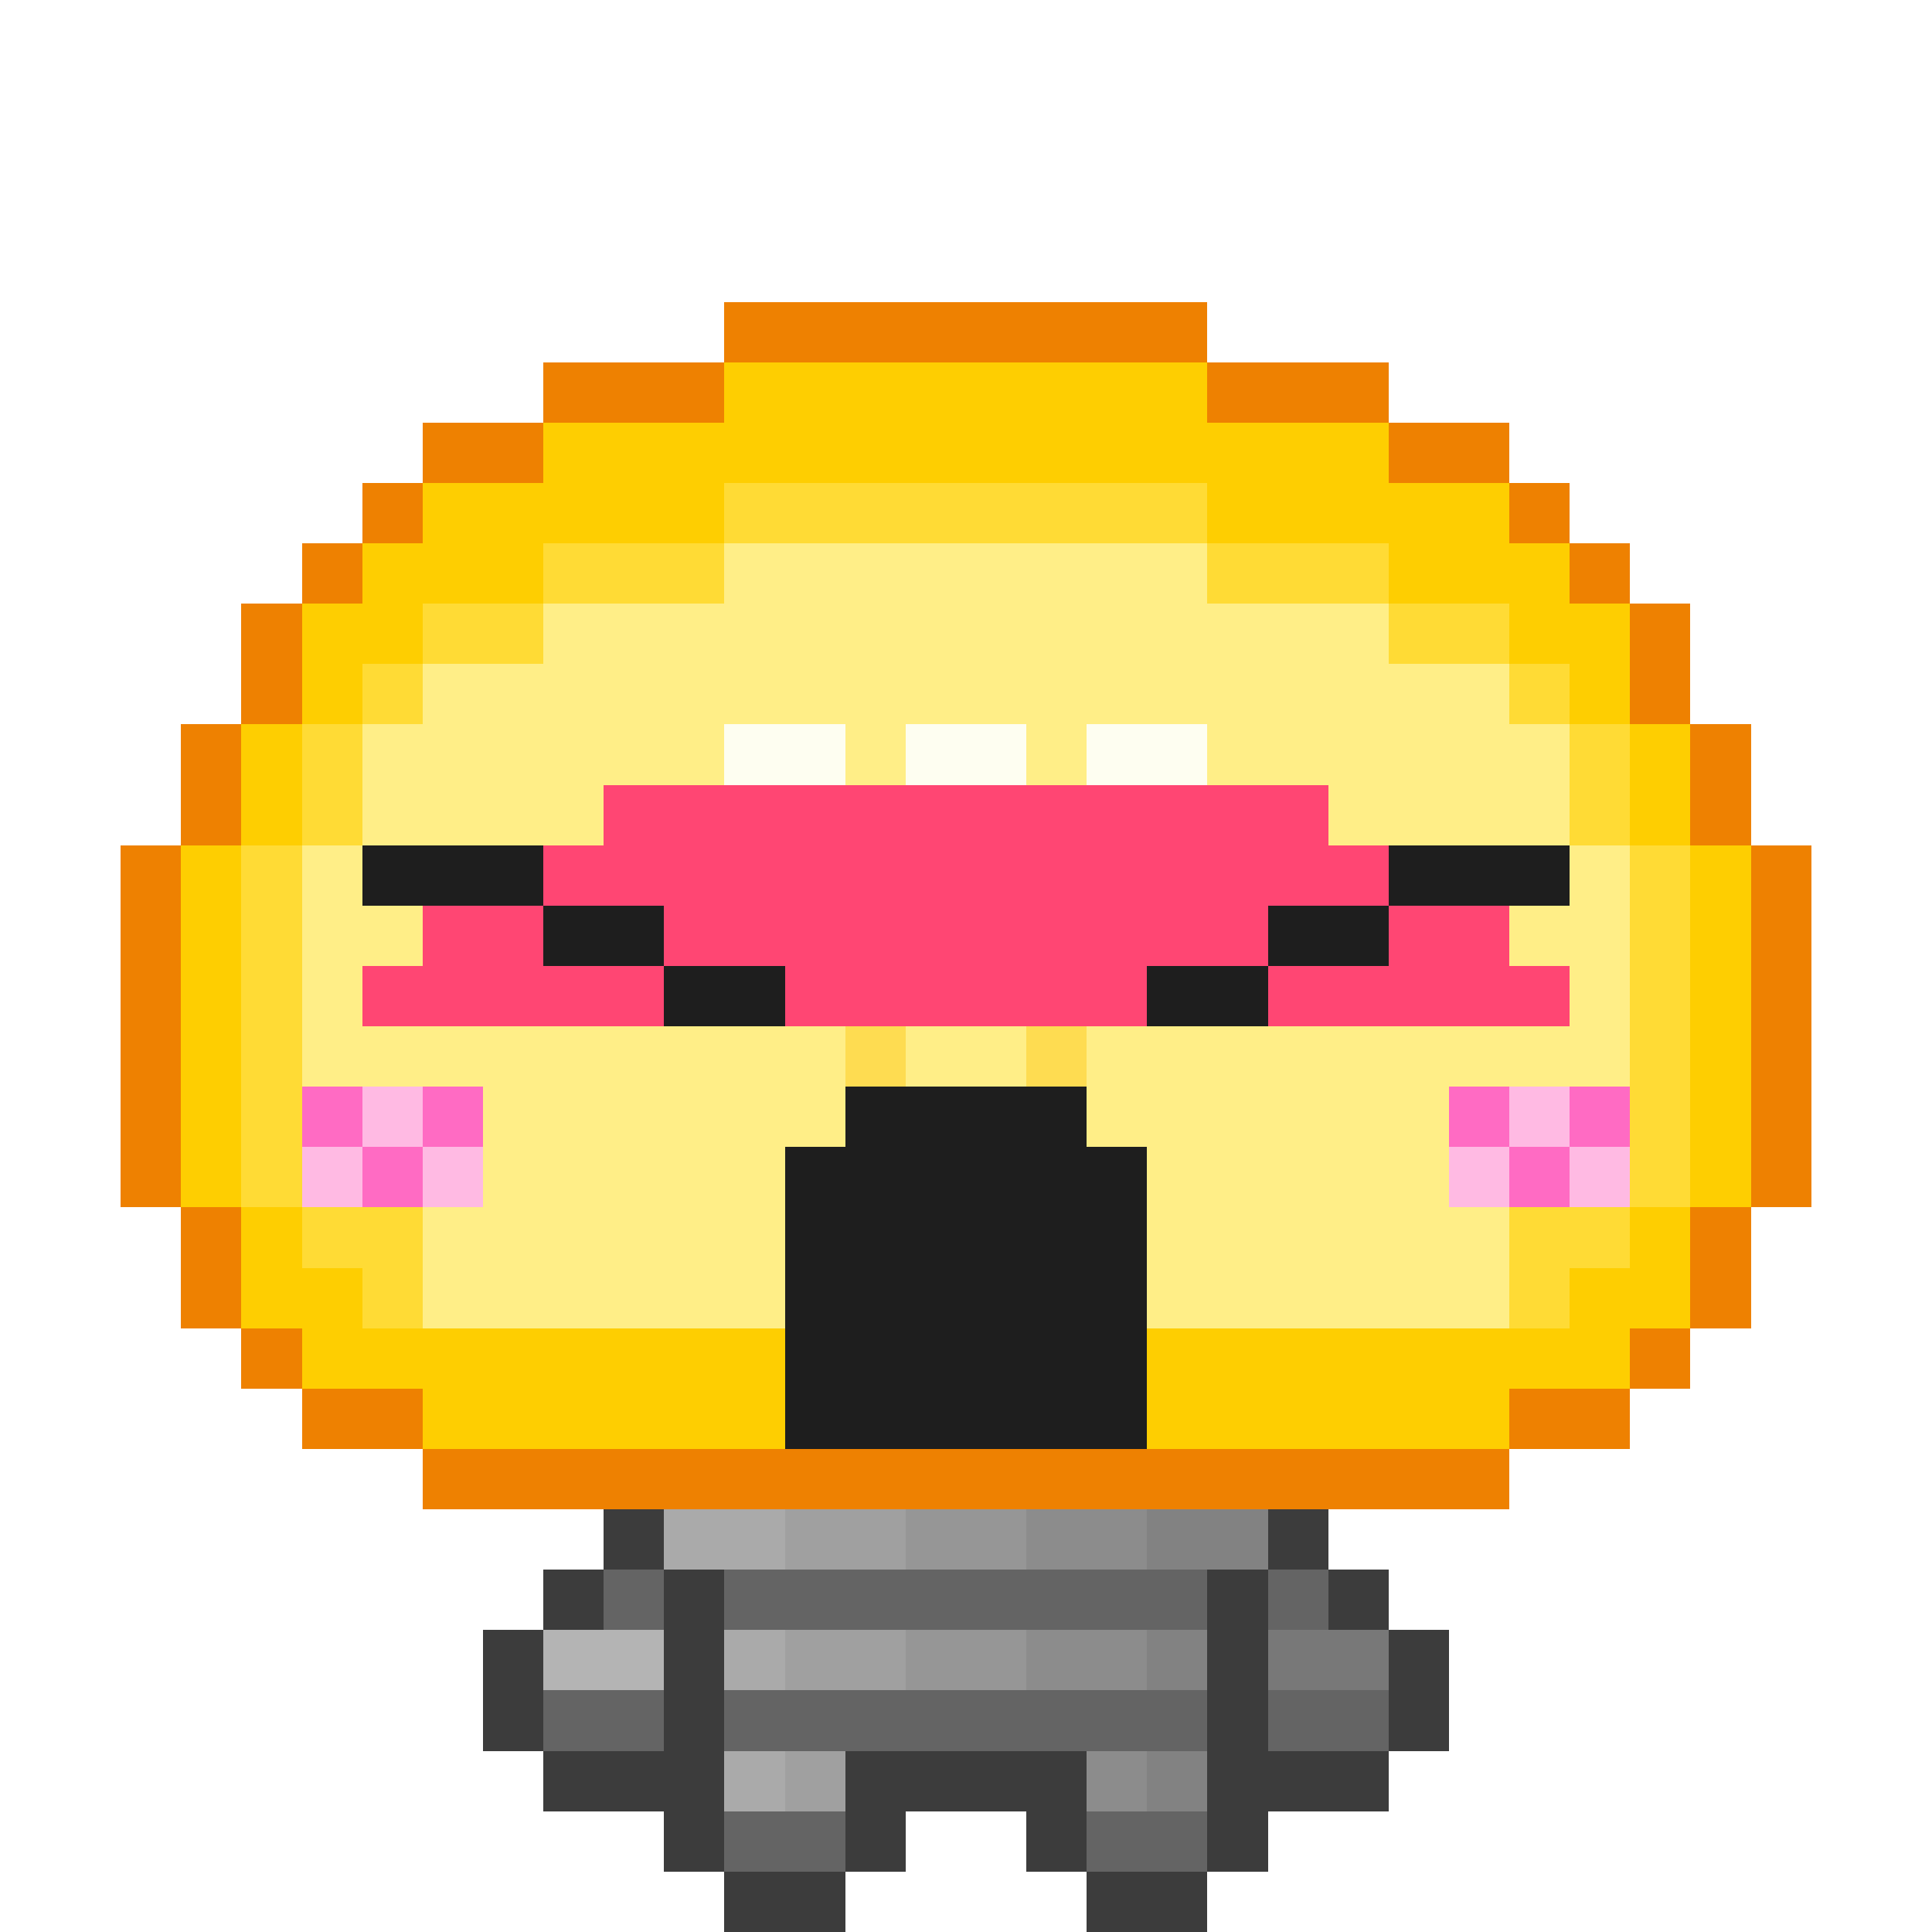
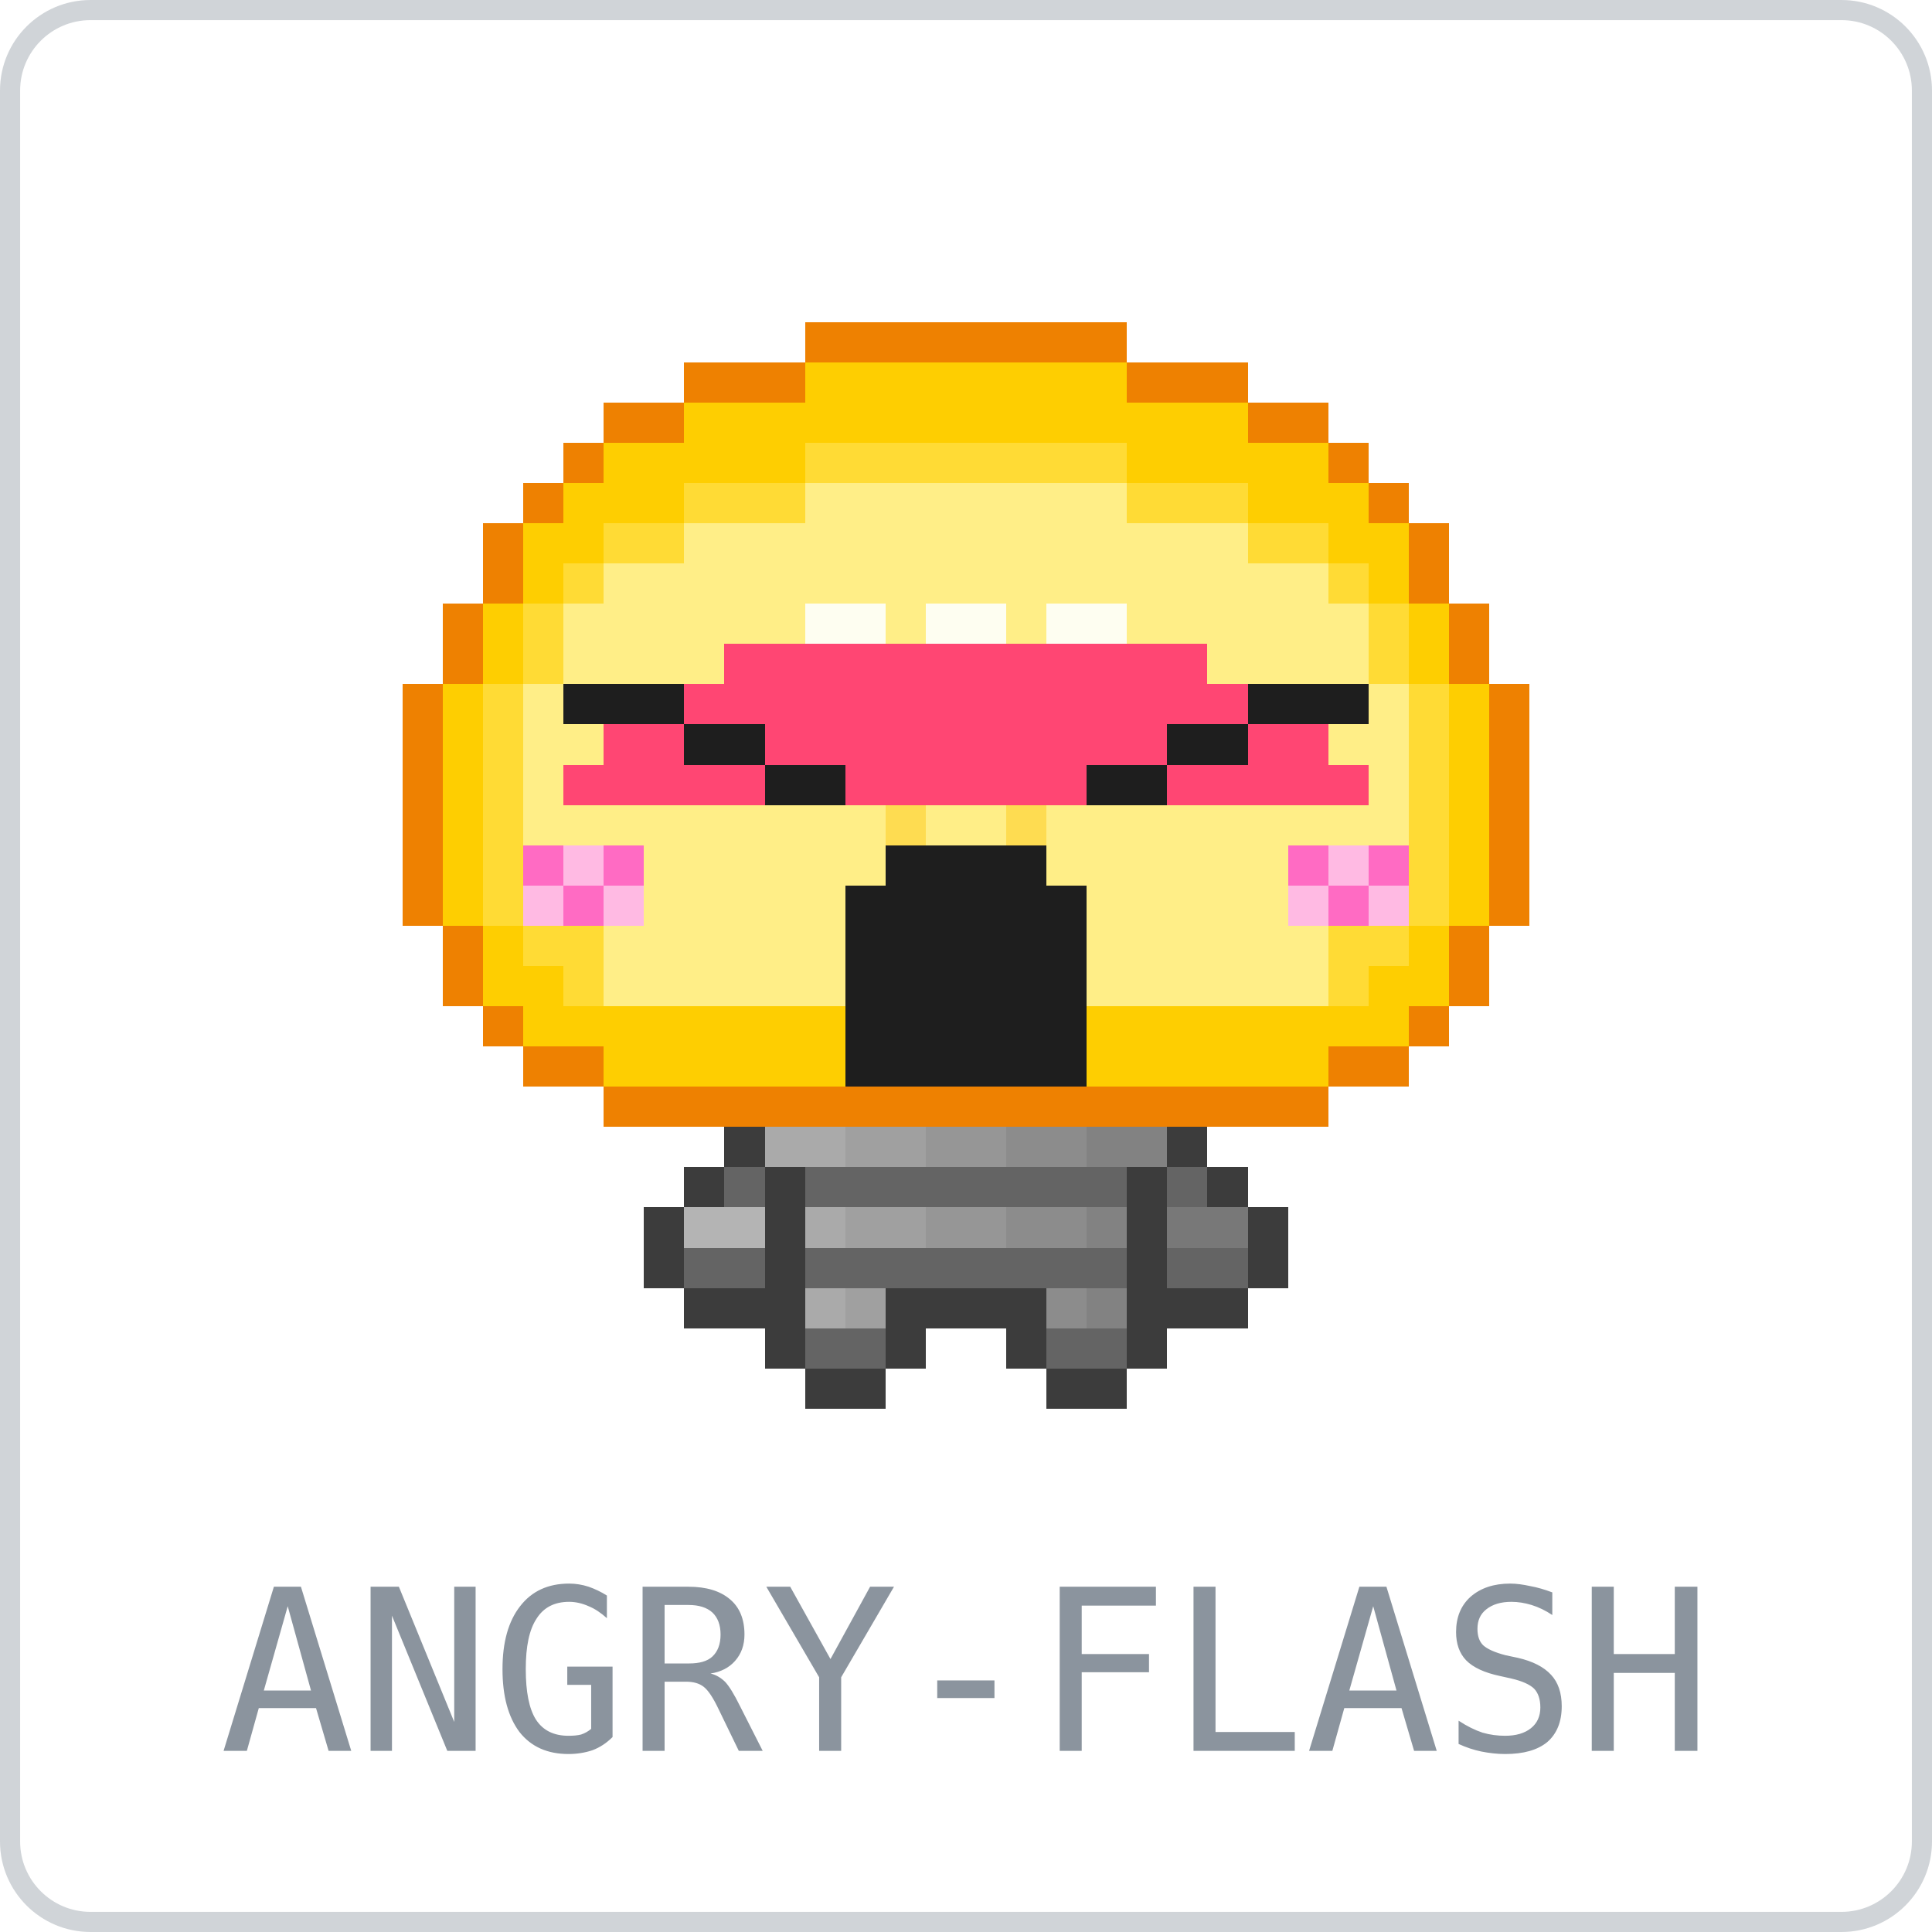
- <svg xmlns="http://www.w3.org/2000/svg" width="32" height="32" viewBox="0 0 32 32" shape-rendering="crispEdges">
-   <g>
-     <animateTransform attributeName="transform" type="translate" calcMode="discrete" repeatCount="indefinite" dur="480ms" values="0 0;-32 0;-64 0;-96 0" keyTimes="0;0.25;0.5;0.75" />
-     <path fill="#3C3C3C" d="M10 25h1v1h-1zM21 25h1v1h-1zM41 25h1v1h-1zM54 25h1v1h-1zM73 25h1v1h-1zM86 25h1v1h-1zM106 25h1v1h-1zM117 25h1v1h-1zM9 26h1v1h-1zM11 26h1v1h-1zM20 26h1v1h-1zM22 26h1v1h-1zM40 26h1v1h-1zM43 26h1v1h-1zM52 26h1v1h-1zM55 26h1v1h-1zM72 26h1v1h-1zM75 26h1v1h-1zM84 26h1v1h-1zM87 26h1v1h-1zM105 26h1v1h-1zM107 26h1v1h-1zM116 26h1v1h-1zM118 26h1v1h-1zM8 27h1v1h-1zM11 27h1v1h-1zM20 27h1v1h-1zM23 27h1v1h-1zM40 27h1v1h-1zM43 27h1v1h-1zM52 27h1v1h-1zM55 27h1v1h-1zM72 27h1v1h-1zM75 27h1v1h-1zM84 27h1v1h-1zM87 27h1v1h-1zM104 27h1v1h-1zM107 27h1v1h-1zM116 27h1v1h-1zM119 27h1v1h-1zM8 28h1v1h-1zM11 28h1v1h-1zM20 28h1v1h-1zM23 28h1v1h-1zM41 28h3v1h-3zM52 28h3v1h-3zM73 28h3v1h-3zM84 28h3v1h-3zM104 28h1v1h-1zM107 28h1v1h-1zM116 28h1v1h-1zM119 28h1v1h-1zM9 29h3v1h-3zM14 29h4v1h-4zM20 29h3v1h-3zM43 29h1v1h-1zM46 29h4v1h-4zM52 29h1v1h-1zM75 29h1v1h-1zM78 29h4v1h-4zM84 29h1v1h-1zM105 29h3v1h-3zM110 29h4v1h-4zM116 29h3v1h-3zM11 30h1v1h-1zM14 30h1v1h-1zM17 30h1v1h-1zM20 30h1v1h-1zM44 30h2v1h-2zM49 30h1v1h-1zM52 30h1v1h-1zM75 30h1v1h-1zM78 30h1v1h-1zM81 30h1v1h-1zM84 30h1v1h-1zM108 30h2v1h-2zM113 30h1v1h-1zM116 30h1v1h-1zM12 31h2v1h-2zM18 31h2v1h-2zM50 31h2v1h-2zM76 31h2v1h-2zM82 31h2v1h-2zM114 31h2v1h-2z" />
-     <path fill="#5A9D9D" d="M44 5h8v1h-8zM76 5h8v1h-8zM41 6h3v1h-3zM52 6h3v1h-3zM73 6h3v1h-3zM84 6h3v1h-3zM39 7h2v1h-2zM55 7h2v1h-2zM71 7h2v1h-2zM87 7h2v1h-2zM38 8h1v1h-1zM57 8h1v1h-1zM70 8h1v1h-1zM89 8h1v1h-1zM37 9h1v1h-1zM58 9h1v1h-1zM69 9h1v1h-1zM90 9h1v1h-1zM36 10h1v1h-1zM59 10h1v1h-1zM68 10h1v1h-1zM91 10h1v1h-1zM36 11h1v1h-1zM59 11h1v1h-1zM68 11h1v1h-1zM91 11h1v1h-1zM35 12h1v1h-1zM44 12h2v1h-2zM47 12h2v1h-2zM50 12h2v1h-2zM60 12h1v1h-1zM67 12h1v1h-1zM76 12h2v1h-2zM79 12h2v1h-2zM82 12h2v1h-2zM92 12h1v1h-1zM35 13h1v1h-1zM60 13h1v1h-1zM67 13h1v1h-1zM92 13h1v1h-1zM34 14h1v1h-1zM61 14h1v1h-1zM66 14h1v1h-1zM93 14h1v1h-1zM34 15h1v1h-1zM61 15h1v1h-1zM66 15h1v1h-1zM93 15h1v1h-1zM34 16h1v1h-1zM61 16h1v1h-1zM66 16h1v1h-1zM93 16h1v1h-1zM34 17h1v1h-1zM61 17h1v1h-1zM66 17h1v1h-1zM93 17h1v1h-1zM34 18h1v1h-1zM61 18h1v1h-1zM66 18h1v1h-1zM93 18h1v1h-1zM34 19h1v1h-1zM61 19h1v1h-1zM66 19h1v1h-1zM93 19h1v1h-1zM35 20h1v1h-1zM60 20h1v1h-1zM67 20h1v1h-1zM92 20h1v1h-1zM35 21h1v1h-1zM60 21h1v1h-1zM67 21h1v1h-1zM92 21h1v1h-1zM36 22h1v1h-1zM59 22h1v1h-1zM68 22h1v1h-1zM91 22h1v1h-1zM37 23h2v1h-2zM57 23h2v1h-2zM69 23h2v1h-2zM89 23h2v1h-2zM39 24h18v1h-18zM71 24h18v1h-18z" />
-     <path fill="#EE8101" d="M12 5h8v1h-8zM108 5h8v1h-8zM9 6h3v1h-3zM20 6h3v1h-3zM105 6h3v1h-3zM116 6h3v1h-3zM7 7h2v1h-2zM23 7h2v1h-2zM103 7h2v1h-2zM119 7h2v1h-2zM6 8h1v1h-1zM25 8h1v1h-1zM102 8h1v1h-1zM121 8h1v1h-1zM5 9h1v1h-1zM26 9h1v1h-1zM101 9h1v1h-1zM122 9h1v1h-1zM4 10h1v1h-1zM27 10h1v1h-1zM100 10h1v1h-1zM123 10h1v1h-1zM4 11h1v1h-1zM27 11h1v1h-1zM100 11h1v1h-1zM123 11h1v1h-1zM3 12h1v1h-1zM28 12h1v1h-1zM99 12h1v1h-1zM124 12h1v1h-1zM3 13h1v1h-1zM28 13h1v1h-1zM99 13h1v1h-1zM124 13h1v1h-1zM2 14h1v1h-1zM29 14h1v1h-1zM98 14h1v1h-1zM125 14h1v1h-1zM2 15h1v1h-1zM29 15h1v1h-1zM98 15h1v1h-1zM125 15h1v1h-1zM2 16h1v1h-1zM29 16h1v1h-1zM98 16h1v1h-1zM125 16h1v1h-1zM2 17h1v1h-1zM29 17h1v1h-1zM98 17h1v1h-1zM125 17h1v1h-1zM2 18h1v1h-1zM29 18h1v1h-1zM98 18h1v1h-1zM125 18h1v1h-1zM2 19h1v1h-1zM29 19h1v1h-1zM98 19h1v1h-1zM125 19h1v1h-1zM3 20h1v1h-1zM28 20h1v1h-1zM99 20h1v1h-1zM124 20h1v1h-1zM3 21h1v1h-1zM28 21h1v1h-1zM99 21h1v1h-1zM124 21h1v1h-1zM4 22h1v1h-1zM27 22h1v1h-1zM100 22h1v1h-1zM123 22h1v1h-1zM5 23h2v1h-2zM25 23h2v1h-2zM101 23h2v1h-2zM121 23h2v1h-2zM7 24h18v1h-18zM103 24h18v1h-18z" />
-     <path fill="#99D0DE" d="M44 6h8v1h-8zM76 6h8v1h-8zM41 7h8v1h-8zM51 7h4v1h-4zM73 7h8v1h-8zM83 7h4v1h-4zM39 8h5v1h-5zM52 8h5v1h-5zM71 8h5v1h-5zM84 8h5v1h-5zM38 9h3v1h-3zM56 9h2v1h-2zM70 9h3v1h-3zM88 9h2v1h-2zM37 10h3v1h-3zM57 10h2v1h-2zM69 10h3v1h-3zM89 10h2v1h-2zM37 11h2v1h-2zM57 11h2v1h-2zM69 11h2v1h-2zM89 11h2v1h-2zM36 12h2v1h-2zM58 12h2v1h-2zM68 12h2v1h-2zM90 12h2v1h-2zM36 13h2v1h-2zM59 13h1v1h-1zM68 13h2v1h-2zM91 13h1v1h-1zM35 14h2v1h-2zM59 14h2v1h-2zM67 14h2v1h-2zM91 14h2v1h-2zM35 15h1v1h-1zM59 15h2v1h-2zM67 15h1v1h-1zM91 15h2v1h-2zM35 16h2v1h-2zM59 16h2v1h-2zM67 16h2v1h-2zM91 16h2v1h-2zM35 17h1v1h-1zM59 17h2v1h-2zM67 17h1v1h-1zM91 17h2v1h-2zM35 18h1v1h-1zM59 18h2v1h-2zM67 18h1v1h-1zM91 18h2v1h-2zM35 19h2v1h-2zM59 19h2v1h-2zM67 19h2v1h-2zM91 19h2v1h-2zM36 20h1v1h-1zM58 20h2v1h-2zM68 20h1v1h-1zM90 20h2v1h-2zM36 21h3v1h-3zM57 21h3v1h-3zM68 21h3v1h-3zM89 21h3v1h-3zM37 22h8v1h-8zM51 22h8v1h-8zM69 22h8v1h-8zM83 22h8v1h-8zM39 23h6v1h-6zM51 23h6v1h-6zM71 23h6v1h-6zM83 23h6v1h-6z" />
-     <path fill="#FECE01" d="M12 6h8v1h-8zM108 6h8v1h-8zM9 7h14v1h-14zM105 7h14v1h-14zM7 8h5v1h-5zM20 8h5v1h-5zM103 8h5v1h-5zM116 8h5v1h-5zM6 9h3v1h-3zM23 9h3v1h-3zM102 9h3v1h-3zM119 9h3v1h-3zM5 10h2v1h-2zM25 10h2v1h-2zM101 10h2v1h-2zM121 10h2v1h-2zM5 11h1v1h-1zM26 11h1v1h-1zM101 11h1v1h-1zM122 11h1v1h-1zM4 12h1v1h-1zM27 12h1v1h-1zM100 12h1v1h-1zM123 12h1v1h-1zM4 13h1v1h-1zM27 13h1v1h-1zM100 13h1v1h-1zM123 13h1v1h-1zM3 14h1v1h-1zM28 14h1v1h-1zM99 14h1v1h-1zM124 14h1v1h-1zM3 15h1v1h-1zM28 15h1v1h-1zM99 15h1v1h-1zM124 15h1v1h-1zM3 16h1v1h-1zM28 16h1v1h-1zM99 16h1v1h-1zM124 16h1v1h-1zM3 17h1v1h-1zM28 17h1v1h-1zM99 17h1v1h-1zM124 17h1v1h-1zM3 18h1v1h-1zM28 18h1v1h-1zM99 18h1v1h-1zM124 18h1v1h-1zM3 19h1v1h-1zM28 19h1v1h-1zM99 19h1v1h-1zM124 19h1v1h-1zM4 20h1v1h-1zM27 20h1v1h-1zM100 20h1v1h-1zM123 20h1v1h-1zM4 21h2v1h-2zM26 21h2v1h-2zM100 21h2v1h-2zM122 21h2v1h-2zM5 22h8v1h-8zM19 22h8v1h-8zM101 22h8v1h-8zM115 22h8v1h-8zM7 23h6v1h-6zM19 23h6v1h-6zM103 23h6v1h-6zM115 23h6v1h-6z" />
-     <path fill="#BEE7E9" d="M44 8h5v1h-5zM51 8h1v1h-1zM76 8h5v1h-5zM83 8h1v1h-1zM41 9h13v1h-13zM73 9h13v1h-13zM40 10h14v1h-14zM72 10h14v1h-14zM39 11h16v1h-16zM71 11h16v1h-16zM38 12h6v1h-6zM46 12h1v1h-1zM49 12h1v1h-1zM52 12h6v1h-6zM70 12h6v1h-6zM78 12h1v1h-1zM81 12h1v1h-1zM84 12h6v1h-6zM38 13h4v1h-4zM54 13h5v1h-5zM70 13h4v1h-4zM86 13h5v1h-5zM37 14h1v1h-1zM58 14h1v1h-1zM69 14h1v1h-1zM90 14h1v1h-1zM37 15h2v1h-2zM57 15h2v1h-2zM69 15h2v1h-2zM89 15h2v1h-2zM37 16h1v1h-1zM58 16h1v1h-1zM69 16h1v1h-1zM90 16h1v1h-1zM37 17h9v1h-9zM47 17h2v1h-2zM50 17h9v1h-9zM69 17h9v1h-9zM79 17h2v1h-2zM82 17h9v1h-9zM40 18h6v1h-6zM47 18h2v1h-2zM50 18h6v1h-6zM72 18h6v1h-6zM79 18h2v1h-2zM82 18h6v1h-6zM40 19h6v1h-6zM50 19h6v1h-6zM72 19h6v1h-6zM82 19h6v1h-6zM38 20h7v1h-7zM51 20h7v1h-7zM70 20h7v1h-7zM83 20h7v1h-7zM39 21h6v1h-6zM51 21h6v1h-6zM71 21h6v1h-6zM83 21h6v1h-6z" />
-     <path fill="#FFDB35" d="M12 8h8v1h-8zM108 8h8v1h-8zM9 9h3v1h-3zM20 9h3v1h-3zM105 9h3v1h-3zM116 9h3v1h-3zM7 10h2v1h-2zM23 10h2v1h-2zM103 10h2v1h-2zM119 10h2v1h-2zM6 11h1v1h-1zM25 11h1v1h-1zM102 11h1v1h-1zM121 11h1v1h-1zM5 12h1v1h-1zM26 12h1v1h-1zM101 12h1v1h-1zM122 12h1v1h-1zM5 13h1v1h-1zM26 13h1v1h-1zM101 13h1v1h-1zM122 13h1v1h-1zM4 14h1v1h-1zM27 14h1v1h-1zM100 14h1v1h-1zM123 14h1v1h-1zM4 15h1v1h-1zM27 15h1v1h-1zM100 15h1v1h-1zM123 15h1v1h-1zM4 16h1v1h-1zM27 16h1v1h-1zM100 16h1v1h-1zM123 16h1v1h-1zM4 17h1v1h-1zM27 17h1v1h-1zM100 17h1v1h-1zM123 17h1v1h-1zM4 18h1v1h-1zM27 18h1v1h-1zM100 18h1v1h-1zM123 18h1v1h-1zM4 19h1v1h-1zM27 19h1v1h-1zM100 19h1v1h-1zM123 19h1v1h-1zM5 20h2v1h-2zM25 20h2v1h-2zM101 20h2v1h-2zM121 20h2v1h-2zM6 21h1v1h-1zM25 21h1v1h-1zM102 21h1v1h-1zM121 21h1v1h-1z" />
-     <path fill="#FFEE87" d="M12 9h8v1h-8zM108 9h8v1h-8zM9 10h14v1h-14zM105 10h14v1h-14zM7 11h18v1h-18zM103 11h18v1h-18zM6 12h6v1h-6zM14 12h1v1h-1zM17 12h1v1h-1zM20 12h6v1h-6zM102 12h6v1h-6zM110 12h1v1h-1zM113 12h1v1h-1zM116 12h6v1h-6zM6 13h4v1h-4zM22 13h4v1h-4zM102 13h4v1h-4zM118 13h4v1h-4zM5 14h1v1h-1zM26 14h1v1h-1zM101 14h1v1h-1zM122 14h1v1h-1zM5 15h2v1h-2zM25 15h2v1h-2zM101 15h2v1h-2zM121 15h2v1h-2zM5 16h1v1h-1zM26 16h1v1h-1zM101 16h1v1h-1zM122 16h1v1h-1zM5 17h9v1h-9zM15 17h2v1h-2zM18 17h9v1h-9zM101 17h9v1h-9zM111 17h2v1h-2zM114 17h9v1h-9zM8 18h6v1h-6zM18 18h6v1h-6zM104 18h6v1h-6zM111 18h2v1h-2zM114 18h6v1h-6zM8 19h5v1h-5zM19 19h5v1h-5zM104 19h6v1h-6zM114 19h6v1h-6zM7 20h6v1h-6zM19 20h6v1h-6zM103 20h6v1h-6zM115 20h6v1h-6zM7 21h6v1h-6zM19 21h6v1h-6zM103 21h6v1h-6zM115 21h6v1h-6z" />
-     <path fill="#1E1E1E" d="M6 14h3v1h-3zM23 14h3v1h-3zM38 14h3v1h-3zM55 14h3v1h-3zM70 14h3v1h-3zM87 14h3v1h-3zM102 14h3v1h-3zM119 14h3v1h-3zM9 15h2v1h-2zM21 15h2v1h-2zM41 15h2v1h-2zM53 15h2v1h-2zM73 15h2v1h-2zM85 15h2v1h-2zM105 15h2v1h-2zM117 15h2v1h-2zM11 16h2v1h-2zM19 16h2v1h-2zM43 16h2v1h-2zM51 16h2v1h-2zM75 16h2v1h-2zM83 16h2v1h-2zM107 16h2v1h-2zM115 16h2v1h-2zM14 18h4v1h-4zM13 19h6v1h-6zM46 19h4v1h-4zM78 19h4v1h-4zM110 19h4v1h-4zM13 20h6v1h-6zM45 20h6v1h-6zM77 20h6v1h-6zM109 20h6v1h-6zM13 21h6v1h-6zM45 21h6v1h-6zM77 21h6v1h-6zM109 21h6v1h-6zM13 22h6v1h-6zM45 22h6v1h-6zM77 22h6v1h-6zM109 22h6v1h-6zM13 23h6v1h-6zM45 23h6v1h-6zM77 23h6v1h-6zM109 23h6v1h-6z" />
-     <path fill="#FF4673" d="M10 13h12v1h-12zM42 13h12v1h-12zM74 13h12v1h-12zM106 13h12v1h-12zM9 14h14v1h-14zM41 14h14v1h-14zM73 14h14v1h-14zM105 14h14v1h-14zM7 15h2v1h-2zM11 15h10v1h-10zM23 15h2v1h-2zM39 15h2v1h-2zM43 15h10v1h-10zM55 15h2v1h-2zM71 15h2v1h-2zM75 15h10v1h-10zM87 15h2v1h-2zM103 15h2v1h-2zM107 15h10v1h-10zM119 15h2v1h-2zM6 16h5v1h-5zM13 16h6v1h-6zM21 16h5v1h-5zM38 16h5v1h-5zM45 16h6v1h-6zM53 16h5v1h-5zM70 16h5v1h-5zM77 16h6v1h-6zM85 16h5v1h-5zM102 16h5v1h-5zM109 16h6v1h-6zM117 16h5v1h-5z" />
-     <path fill="#646464" d="M10 26h1v1h-1zM12 26h8v1h-8zM21 26h1v1h-1zM41 26h2v1h-2zM44 26h8v1h-8zM53 26h2v1h-2zM73 26h2v1h-2zM76 26h8v1h-8zM85 26h2v1h-2zM106 26h1v1h-1zM108 26h8v1h-8zM117 26h1v1h-1zM9 28h2v1h-2zM12 28h8v1h-8zM21 28h2v1h-2zM44 28h8v1h-8zM76 28h8v1h-8zM105 28h2v1h-2zM108 28h8v1h-8zM117 28h2v1h-2zM12 30h2v1h-2zM18 30h2v1h-2zM50 30h2v1h-2zM76 30h2v1h-2zM82 30h2v1h-2zM114 30h2v1h-2z" />
-     <path fill="#FF6BC3" d="M5 18h1v1h-1zM7 18h1v1h-1zM24 18h1v1h-1zM26 18h1v1h-1zM37 18h1v1h-1zM39 18h1v1h-1zM56 18h1v1h-1zM58 18h1v1h-1zM69 18h1v1h-1zM71 18h1v1h-1zM88 18h1v1h-1zM90 18h1v1h-1zM101 18h1v1h-1zM103 18h1v1h-1zM120 18h1v1h-1zM122 18h1v1h-1zM6 19h1v1h-1zM25 19h1v1h-1zM38 19h1v1h-1zM57 19h1v1h-1zM70 19h1v1h-1zM89 19h1v1h-1zM102 19h1v1h-1zM121 19h1v1h-1z" />
-     <path fill="#FFBAE3" d="M6 18h1v1h-1zM25 18h1v1h-1zM38 18h1v1h-1zM57 18h1v1h-1zM70 18h1v1h-1zM89 18h1v1h-1zM102 18h1v1h-1zM121 18h1v1h-1zM5 19h1v1h-1zM7 19h1v1h-1zM24 19h1v1h-1zM26 19h1v1h-1zM37 19h1v1h-1zM39 19h1v1h-1zM56 19h1v1h-1zM58 19h1v1h-1zM69 19h1v1h-1zM71 19h1v1h-1zM88 19h1v1h-1zM90 19h1v1h-1zM101 19h1v1h-1zM103 19h1v1h-1zM120 19h1v1h-1zM122 19h1v1h-1z" />
-     <path fill="#F6FFFF" d="M49 7h2v1h-2zM81 7h2v1h-2zM49 8h2v1h-2zM81 8h2v1h-2zM54 9h2v1h-2zM86 9h2v1h-2zM54 10h3v1h-3zM86 10h3v1h-3zM55 11h2v1h-2zM87 11h2v1h-2zM36 15h1v1h-1zM68 15h1v1h-1zM36 17h1v1h-1zM68 17h1v1h-1zM36 18h1v1h-1zM68 18h1v1h-1zM37 20h1v1h-1zM69 20h1v1h-1z" />
-     <path fill="#AAAAAA" d="M11 25h2v1h-2zM43 25h2v1h-2zM75 25h2v1h-2zM107 25h2v1h-2zM12 27h1v1h-1zM44 27h1v1h-1zM76 27h1v1h-1zM108 27h1v1h-1zM12 29h1v1h-1zM44 29h1v1h-1zM76 29h1v1h-1zM108 29h1v1h-1z" />
-     <path fill="#A0A0A0" d="M13 25h2v1h-2zM45 25h2v1h-2zM77 25h2v1h-2zM109 25h2v1h-2zM13 27h2v1h-2zM45 27h2v1h-2zM77 27h2v1h-2zM109 27h2v1h-2zM13 29h1v1h-1zM45 29h1v1h-1zM77 29h1v1h-1zM109 29h1v1h-1z" />
-     <path fill="#8C8C8C" d="M17 25h2v1h-2zM49 25h2v1h-2zM81 25h2v1h-2zM113 25h2v1h-2zM17 27h2v1h-2zM49 27h2v1h-2zM81 27h2v1h-2zM113 27h2v1h-2zM18 29h1v1h-1zM50 29h1v1h-1zM82 29h1v1h-1zM114 29h1v1h-1z" />
-     <path fill="#828282" d="M19 25h2v1h-2zM51 25h2v1h-2zM83 25h2v1h-2zM115 25h2v1h-2zM19 27h1v1h-1zM51 27h1v1h-1zM83 27h1v1h-1zM115 27h1v1h-1zM19 29h1v1h-1zM51 29h1v1h-1zM83 29h1v1h-1zM115 29h1v1h-1z" />
-     <path fill="#9BBFC1" d="M46 17h1v1h-1zM49 17h1v1h-1zM78 17h1v1h-1zM81 17h1v1h-1zM46 18h1v1h-1zM49 18h1v1h-1zM78 18h1v1h-1zM81 18h1v1h-1z" />
-     <path fill="#969696" d="M15 25h2v1h-2zM47 25h2v1h-2zM79 25h2v1h-2zM111 25h2v1h-2zM15 27h2v1h-2zM47 27h2v1h-2zM79 27h2v1h-2zM111 27h2v1h-2z" />
-     <path fill="#FEFEF1" d="M12 12h2v1h-2zM15 12h2v1h-2zM18 12h2v1h-2zM108 12h2v1h-2zM111 12h2v1h-2zM114 12h2v1h-2z" />
-     <path fill="#FEDC51" d="M14 17h1v1h-1zM17 17h1v1h-1zM110 17h1v1h-1zM113 17h1v1h-1zM110 18h1v1h-1zM113 18h1v1h-1z" />
-     <path fill="#B4B4B4" d="M42 25h1v1h-1zM74 25h1v1h-1zM9 27h2v1h-2zM41 27h2v1h-2zM73 27h2v1h-2zM105 27h2v1h-2z" />
-     <path fill="#787878" d="M53 25h1v1h-1zM85 25h1v1h-1zM21 27h2v1h-2zM53 27h2v1h-2zM85 27h2v1h-2zM117 27h2v1h-2z" />
+ <svg xmlns="http://www.w3.org/2000/svg" width="48" height="48" viewBox="0 0 48 48">
+   <defs>
+     <clipPath id="frame">
+       <rect width="32" height="32" />
+     </clipPath>
+   </defs>
+   <rect x=".25" y=".25" width="47.5" height="47.5" rx="2" fill="none" stroke="#8B949E" stroke-opacity=".4" stroke-width=".5" />
+   <text x="24.0" y="43.5" text-anchor="middle" font-size="5.6" fill="#8B949E" font-family="ui-monospace, SFMono-Regular, Menlo, Consolas, monospace">ANGRY-FLASH</text>
+   <g transform="translate(8 3)" clip-path="url(#frame)" shape-rendering="crispEdges">
+     <g>
+       <animateTransform attributeName="transform" type="translate" calcMode="discrete" repeatCount="indefinite" dur="480ms" values="0 0;-32 0;-64 0;-96 0" keyTimes="0;0.25;0.5;0.75" />
+       <path fill="#3C3C3C" d="M10 25h1v1h-1zM21 25h1v1h-1zM41 25h1v1h-1zM54 25h1v1h-1zM73 25h1v1h-1zM86 25h1v1h-1zM106 25h1v1h-1zM117 25h1v1h-1zM9 26h1v1h-1zM11 26h1v1h-1zM20 26h1v1h-1zM22 26h1v1h-1zM40 26h1v1h-1zM43 26h1v1h-1zM52 26h1v1h-1zM55 26h1v1h-1zM72 26h1v1h-1zM75 26h1v1h-1zM84 26h1v1h-1zM87 26h1v1h-1zM105 26h1v1h-1zM107 26h1v1h-1zM116 26h1v1h-1zM118 26h1v1h-1zM8 27h1v1h-1zM11 27h1v1h-1zM20 27h1v1h-1zM23 27h1v1h-1zM40 27h1v1h-1zM43 27h1v1h-1zM52 27h1v1h-1zM55 27h1v1h-1zM72 27h1v1h-1zM75 27h1v1h-1zM84 27h1v1h-1zM87 27h1v1h-1zM104 27h1v1h-1zM107 27h1v1h-1zM116 27h1v1h-1zM119 27h1v1h-1zM8 28h1v1h-1zM11 28h1v1h-1zM20 28h1v1h-1zM23 28h1v1h-1zM41 28h3v1h-3zM52 28h3v1h-3zM73 28h3v1h-3zM84 28h3v1h-3zM104 28h1v1h-1zM107 28h1v1h-1zM116 28h1v1h-1zM119 28h1v1h-1zM9 29h3v1h-3zM14 29h4v1h-4zM20 29h3v1h-3zM43 29h1v1h-1zM46 29h4v1h-4zM52 29h1v1h-1zM75 29h1v1h-1zM78 29h4v1h-4zM84 29h1v1h-1zM105 29h3v1h-3zM110 29h4v1h-4zM116 29h3v1h-3zM11 30h1v1h-1zM14 30h1v1h-1zM17 30h1v1h-1zM20 30h1v1h-1zM44 30h2v1h-2zM49 30h1v1h-1zM52 30h1v1h-1zM75 30h1v1h-1zM78 30h1v1h-1zM81 30h1v1h-1zM84 30h1v1h-1zM108 30h2v1h-2zM113 30h1v1h-1zM116 30h1v1h-1zM12 31h2v1h-2zM18 31h2v1h-2zM50 31h2v1h-2zM76 31h2v1h-2zM82 31h2v1h-2zM114 31h2v1h-2z" />
+       <path fill="#5A9D9D" d="M44 5h8v1h-8zM76 5h8v1h-8zM41 6h3v1h-3zM52 6h3v1h-3zM73 6h3v1h-3zM84 6h3v1h-3zM39 7h2v1h-2zM55 7h2v1h-2zM71 7h2v1h-2zM87 7h2v1h-2zM38 8h1v1h-1zM57 8h1v1h-1zM70 8h1v1h-1zM89 8h1v1h-1zM37 9h1v1h-1zM58 9h1v1h-1zM69 9h1v1h-1zM90 9h1v1h-1zM36 10h1v1h-1zM59 10h1v1h-1zM68 10h1v1h-1zM91 10h1v1h-1zM36 11h1v1h-1zM59 11h1v1h-1zM68 11h1v1h-1zM91 11h1v1h-1zM35 12h1v1h-1zM44 12h2v1h-2zM47 12h2v1h-2zM50 12h2v1h-2zM60 12h1v1h-1zM67 12h1v1h-1zM76 12h2v1h-2zM79 12h2v1h-2zM82 12h2v1h-2zM92 12h1v1h-1zM35 13h1v1h-1zM60 13h1v1h-1zM67 13h1v1h-1zM92 13h1v1h-1zM34 14h1v1h-1zM61 14h1v1h-1zM66 14h1v1h-1zM93 14h1v1h-1zM34 15h1v1h-1zM61 15h1v1h-1zM66 15h1v1h-1zM93 15h1v1h-1zM34 16h1v1h-1zM61 16h1v1h-1zM66 16h1v1h-1zM93 16h1v1h-1zM34 17h1v1h-1zM61 17h1v1h-1zM66 17h1v1h-1zM93 17h1v1h-1zM34 18h1v1h-1zM61 18h1v1h-1zM66 18h1v1h-1zM93 18h1v1h-1zM34 19h1v1h-1zM61 19h1v1h-1zM66 19h1v1h-1zM93 19h1v1h-1zM35 20h1v1h-1zM60 20h1v1h-1zM67 20h1v1h-1zM92 20h1v1h-1zM35 21h1v1h-1zM60 21h1v1h-1zM67 21h1v1h-1zM92 21h1v1h-1zM36 22h1v1h-1zM59 22h1v1h-1zM68 22h1v1h-1zM91 22h1v1h-1zM37 23h2v1h-2zM57 23h2v1h-2zM69 23h2v1h-2zM89 23h2v1h-2zM39 24h18v1h-18zM71 24h18v1h-18z" />
+       <path fill="#EE8101" d="M12 5h8v1h-8zM108 5h8v1h-8zM9 6h3v1h-3zM20 6h3v1h-3zM105 6h3v1h-3zM116 6h3v1h-3zM7 7h2v1h-2zM23 7h2v1h-2zM103 7h2v1h-2zM119 7h2v1h-2zM6 8h1v1h-1zM25 8h1v1h-1zM102 8h1v1h-1zM121 8h1v1h-1zM5 9h1v1h-1zM26 9h1v1h-1zM101 9h1v1h-1zM122 9h1v1h-1zM4 10h1v1h-1zM27 10h1v1h-1zM100 10h1v1h-1zM123 10h1v1h-1zM4 11h1v1h-1zM27 11h1v1h-1zM100 11h1v1h-1zM123 11h1v1h-1zM3 12h1v1h-1zM28 12h1v1h-1zM99 12h1v1h-1zM124 12h1v1h-1zM3 13h1v1h-1zM28 13h1v1h-1zM99 13h1v1h-1zM124 13h1v1h-1zM2 14h1v1h-1zM29 14h1v1h-1zM98 14h1v1h-1zM125 14h1v1h-1zM2 15h1v1h-1zM29 15h1v1h-1zM98 15h1v1h-1zM125 15h1v1h-1zM2 16h1v1h-1zM29 16h1v1h-1zM98 16h1v1h-1zM125 16h1v1h-1zM2 17h1v1h-1zM29 17h1v1h-1zM98 17h1v1h-1zM125 17h1v1h-1zM2 18h1v1h-1zM29 18h1v1h-1zM98 18h1v1h-1zM125 18h1v1h-1zM2 19h1v1h-1zM29 19h1v1h-1zM98 19h1v1h-1zM125 19h1v1h-1zM3 20h1v1h-1zM28 20h1v1h-1zM99 20h1v1h-1zM124 20h1v1h-1zM3 21h1v1h-1zM28 21h1v1h-1zM99 21h1v1h-1zM124 21h1v1h-1zM4 22h1v1h-1zM27 22h1v1h-1zM100 22h1v1h-1zM123 22h1v1h-1zM5 23h2v1h-2zM25 23h2v1h-2zM101 23h2v1h-2zM121 23h2v1h-2zM7 24h18v1h-18zM103 24h18v1h-18z" />
+       <path fill="#99D0DE" d="M44 6h8v1h-8zM76 6h8v1h-8zM41 7h8v1h-8zM51 7h4v1h-4zM73 7h8v1h-8zM83 7h4v1h-4zM39 8h5v1h-5zM52 8h5v1h-5zM71 8h5v1h-5zM84 8h5v1h-5zM38 9h3v1h-3zM56 9h2v1h-2zM70 9h3v1h-3zM88 9h2v1h-2zM37 10h3v1h-3zM57 10h2v1h-2zM69 10h3v1h-3zM89 10h2v1h-2zM37 11h2v1h-2zM57 11h2v1h-2zM69 11h2v1h-2zM89 11h2v1h-2zM36 12h2v1h-2zM58 12h2v1h-2zM68 12h2v1h-2zM90 12h2v1h-2zM36 13h2v1h-2zM59 13h1v1h-1zM68 13h2v1h-2zM91 13h1v1h-1zM35 14h2v1h-2zM59 14h2v1h-2zM67 14h2v1h-2zM91 14h2v1h-2zM35 15h1v1h-1zM59 15h2v1h-2zM67 15h1v1h-1zM91 15h2v1h-2zM35 16h2v1h-2zM59 16h2v1h-2zM67 16h2v1h-2zM91 16h2v1h-2zM35 17h1v1h-1zM59 17h2v1h-2zM67 17h1v1h-1zM91 17h2v1h-2zM35 18h1v1h-1zM59 18h2v1h-2zM67 18h1v1h-1zM91 18h2v1h-2zM35 19h2v1h-2zM59 19h2v1h-2zM67 19h2v1h-2zM91 19h2v1h-2zM36 20h1v1h-1zM58 20h2v1h-2zM68 20h1v1h-1zM90 20h2v1h-2zM36 21h3v1h-3zM57 21h3v1h-3zM68 21h3v1h-3zM89 21h3v1h-3zM37 22h8v1h-8zM51 22h8v1h-8zM69 22h8v1h-8zM83 22h8v1h-8zM39 23h6v1h-6zM51 23h6v1h-6zM71 23h6v1h-6zM83 23h6v1h-6z" />
+       <path fill="#FECE01" d="M12 6h8v1h-8zM108 6h8v1h-8zM9 7h14v1h-14zM105 7h14v1h-14zM7 8h5v1h-5zM20 8h5v1h-5zM103 8h5v1h-5zM116 8h5v1h-5zM6 9h3v1h-3zM23 9h3v1h-3zM102 9h3v1h-3zM119 9h3v1h-3zM5 10h2v1h-2zM25 10h2v1h-2zM101 10h2v1h-2zM121 10h2v1h-2zM5 11h1v1h-1zM26 11h1v1h-1zM101 11h1v1h-1zM122 11h1v1h-1zM4 12h1v1h-1zM27 12h1v1h-1zM100 12h1v1h-1zM123 12h1v1h-1zM4 13h1v1h-1zM27 13h1v1h-1zM100 13h1v1h-1zM123 13h1v1h-1zM3 14h1v1h-1zM28 14h1v1h-1zM99 14h1v1h-1zM124 14h1v1h-1zM3 15h1v1h-1zM28 15h1v1h-1zM99 15h1v1h-1zM124 15h1v1h-1zM3 16h1v1h-1zM28 16h1v1h-1zM99 16h1v1h-1zM124 16h1v1h-1zM3 17h1v1h-1zM28 17h1v1h-1zM99 17h1v1h-1zM124 17h1v1h-1zM3 18h1v1h-1zM28 18h1v1h-1zM99 18h1v1h-1zM124 18h1v1h-1zM3 19h1v1h-1zM28 19h1v1h-1zM99 19h1v1h-1zM124 19h1v1h-1zM4 20h1v1h-1zM27 20h1v1h-1zM100 20h1v1h-1zM123 20h1v1h-1zM4 21h2v1h-2zM26 21h2v1h-2zM100 21h2v1h-2zM122 21h2v1h-2zM5 22h8v1h-8zM19 22h8v1h-8zM101 22h8v1h-8zM115 22h8v1h-8zM7 23h6v1h-6zM19 23h6v1h-6zM103 23h6v1h-6zM115 23h6v1h-6z" />
+       <path fill="#BEE7E9" d="M44 8h5v1h-5zM51 8h1v1h-1zM76 8h5v1h-5zM83 8h1v1h-1zM41 9h13v1h-13zM73 9h13v1h-13zM40 10h14v1h-14zM72 10h14v1h-14zM39 11h16v1h-16zM71 11h16v1h-16zM38 12h6v1h-6zM46 12h1v1h-1zM49 12h1v1h-1zM52 12h6v1h-6zM70 12h6v1h-6zM78 12h1v1h-1zM81 12h1v1h-1zM84 12h6v1h-6zM38 13h4v1h-4zM54 13h5v1h-5zM70 13h4v1h-4zM86 13h5v1h-5zM37 14h1v1h-1zM58 14h1v1h-1zM69 14h1v1h-1zM90 14h1v1h-1zM37 15h2v1h-2zM57 15h2v1h-2zM69 15h2v1h-2zM89 15h2v1h-2zM37 16h1v1h-1zM58 16h1v1h-1zM69 16h1v1h-1zM90 16h1v1h-1zM37 17h9v1h-9zM47 17h2v1h-2zM50 17h9v1h-9zM69 17h9v1h-9zM79 17h2v1h-2zM82 17h9v1h-9zM40 18h6v1h-6zM47 18h2v1h-2zM50 18h6v1h-6zM72 18h6v1h-6zM79 18h2v1h-2zM82 18h6v1h-6zM40 19h6v1h-6zM50 19h6v1h-6zM72 19h6v1h-6zM82 19h6v1h-6zM38 20h7v1h-7zM51 20h7v1h-7zM70 20h7v1h-7zM83 20h7v1h-7zM39 21h6v1h-6zM51 21h6v1h-6zM71 21h6v1h-6zM83 21h6v1h-6z" />
+       <path fill="#FFDB35" d="M12 8h8v1h-8zM108 8h8v1h-8zM9 9h3v1h-3zM20 9h3v1h-3zM105 9h3v1h-3zM116 9h3v1h-3zM7 10h2v1h-2zM23 10h2v1h-2zM103 10h2v1h-2zM119 10h2v1h-2zM6 11h1v1h-1zM25 11h1v1h-1zM102 11h1v1h-1zM121 11h1v1h-1zM5 12h1v1h-1zM26 12h1v1h-1zM101 12h1v1h-1zM122 12h1v1h-1zM5 13h1v1h-1zM26 13h1v1h-1zM101 13h1v1h-1zM122 13h1v1h-1zM4 14h1v1h-1zM27 14h1v1h-1zM100 14h1v1h-1zM123 14h1v1h-1zM4 15h1v1h-1zM27 15h1v1h-1zM100 15h1v1h-1zM123 15h1v1h-1zM4 16h1v1h-1zM27 16h1v1h-1zM100 16h1v1h-1zM123 16h1v1h-1zM4 17h1v1h-1zM27 17h1v1h-1zM100 17h1v1h-1zM123 17h1v1h-1zM4 18h1v1h-1zM27 18h1v1h-1zM100 18h1v1h-1zM123 18h1v1h-1zM4 19h1v1h-1zM27 19h1v1h-1zM100 19h1v1h-1zM123 19h1v1h-1zM5 20h2v1h-2zM25 20h2v1h-2zM101 20h2v1h-2zM121 20h2v1h-2zM6 21h1v1h-1zM25 21h1v1h-1zM102 21h1v1h-1zM121 21h1v1h-1z" />
+       <path fill="#FFEE87" d="M12 9h8v1h-8zM108 9h8v1h-8zM9 10h14v1h-14zM105 10h14v1h-14zM7 11h18v1h-18zM103 11h18v1h-18zM6 12h6v1h-6zM14 12h1v1h-1zM17 12h1v1h-1zM20 12h6v1h-6zM102 12h6v1h-6zM110 12h1v1h-1zM113 12h1v1h-1zM116 12h6v1h-6zM6 13h4v1h-4zM22 13h4v1h-4zM102 13h4v1h-4zM118 13h4v1h-4zM5 14h1v1h-1zM26 14h1v1h-1zM101 14h1v1h-1zM122 14h1v1h-1zM5 15h2v1h-2zM25 15h2v1h-2zM101 15h2v1h-2zM121 15h2v1h-2zM5 16h1v1h-1zM26 16h1v1h-1zM101 16h1v1h-1zM122 16h1v1h-1zM5 17h9v1h-9zM15 17h2v1h-2zM18 17h9v1h-9zM101 17h9v1h-9zM111 17h2v1h-2zM114 17h9v1h-9zM8 18h6v1h-6zM18 18h6v1h-6zM104 18h6v1h-6zM111 18h2v1h-2zM114 18h6v1h-6zM8 19h5v1h-5zM19 19h5v1h-5zM104 19h6v1h-6zM114 19h6v1h-6zM7 20h6v1h-6zM19 20h6v1h-6zM103 20h6v1h-6zM115 20h6v1h-6zM7 21h6v1h-6zM19 21h6v1h-6zM103 21h6v1h-6zM115 21h6v1h-6z" />
+       <path fill="#1E1E1E" d="M6 14h3v1h-3zM23 14h3v1h-3zM38 14h3v1h-3zM55 14h3v1h-3zM70 14h3v1h-3zM87 14h3v1h-3zM102 14h3v1h-3zM119 14h3v1h-3zM9 15h2v1h-2zM21 15h2v1h-2zM41 15h2v1h-2zM53 15h2v1h-2zM73 15h2v1h-2zM85 15h2v1h-2zM105 15h2v1h-2zM117 15h2v1h-2zM11 16h2v1h-2zM19 16h2v1h-2zM43 16h2v1h-2zM51 16h2v1h-2zM75 16h2v1h-2zM83 16h2v1h-2zM107 16h2v1h-2zM115 16h2v1h-2zM14 18h4v1h-4zM13 19h6v1h-6zM46 19h4v1h-4zM78 19h4v1h-4zM110 19h4v1h-4zM13 20h6v1h-6zM45 20h6v1h-6zM77 20h6v1h-6zM109 20h6v1h-6zM13 21h6v1h-6zM45 21h6v1h-6zM77 21h6v1h-6zM109 21h6v1h-6zM13 22h6v1h-6zM45 22h6v1h-6zM77 22h6v1h-6zM109 22h6v1h-6zM13 23h6v1h-6zM45 23h6v1h-6zM77 23h6v1h-6zM109 23h6v1h-6z" />
+       <path fill="#FF4673" d="M10 13h12v1h-12zM42 13h12v1h-12zM74 13h12v1h-12zM106 13h12v1h-12zM9 14h14v1h-14zM41 14h14v1h-14zM73 14h14v1h-14zM105 14h14v1h-14zM7 15h2v1h-2zM11 15h10v1h-10zM23 15h2v1h-2zM39 15h2v1h-2zM43 15h10v1h-10zM55 15h2v1h-2zM71 15h2v1h-2zM75 15h10v1h-10zM87 15h2v1h-2zM103 15h2v1h-2zM107 15h10v1h-10zM119 15h2v1h-2zM6 16h5v1h-5zM13 16h6v1h-6zM21 16h5v1h-5zM38 16h5v1h-5zM45 16h6v1h-6zM53 16h5v1h-5zM70 16h5v1h-5zM77 16h6v1h-6zM85 16h5v1h-5zM102 16h5v1h-5zM109 16h6v1h-6zM117 16h5v1h-5z" />
+       <path fill="#646464" d="M10 26h1v1h-1zM12 26h8v1h-8zM21 26h1v1h-1zM41 26h2v1h-2zM44 26h8v1h-8zM53 26h2v1h-2zM73 26h2v1h-2zM76 26h8v1h-8zM85 26h2v1h-2zM106 26h1v1h-1zM108 26h8v1h-8zM117 26h1v1h-1zM9 28h2v1h-2zM12 28h8v1h-8zM21 28h2v1h-2zM44 28h8v1h-8zM76 28h8v1h-8zM105 28h2v1h-2zM108 28h8v1h-8zM117 28h2v1h-2zM12 30h2v1h-2zM18 30h2v1h-2zM50 30h2v1h-2zM76 30h2v1h-2zM82 30h2v1h-2zM114 30h2v1h-2z" />
+       <path fill="#FF6BC3" d="M5 18h1v1h-1zM7 18h1v1h-1zM24 18h1v1h-1zM26 18h1v1h-1zM37 18h1v1h-1zM39 18h1v1h-1zM56 18h1v1h-1zM58 18h1v1h-1zM69 18h1v1h-1zM71 18h1v1h-1zM88 18h1v1h-1zM90 18h1v1h-1zM101 18h1v1h-1zM103 18h1v1h-1zM120 18h1v1h-1zM122 18h1v1h-1zM6 19h1v1h-1zM25 19h1v1h-1zM38 19h1v1h-1zM57 19h1v1h-1zM70 19h1v1h-1zM89 19h1v1h-1zM102 19h1v1h-1zM121 19h1v1h-1z" />
+       <path fill="#FFBAE3" d="M6 18h1v1h-1zM25 18h1v1h-1zM38 18h1v1h-1zM57 18h1v1h-1zM70 18h1v1h-1zM89 18h1v1h-1zM102 18h1v1h-1zM121 18h1v1h-1zM5 19h1v1h-1zM7 19h1v1h-1zM24 19h1v1h-1zM26 19h1v1h-1zM37 19h1v1h-1zM39 19h1v1h-1zM56 19h1v1h-1zM58 19h1v1h-1zM69 19h1v1h-1zM71 19h1v1h-1zM88 19h1v1h-1zM90 19h1v1h-1zM101 19h1v1h-1zM103 19h1v1h-1zM120 19h1v1h-1zM122 19h1v1h-1z" />
+       <path fill="#F6FFFF" d="M49 7h2v1h-2zM81 7h2v1h-2zM49 8h2v1h-2zM81 8h2v1h-2zM54 9h2v1h-2zM86 9h2v1h-2zM54 10h3v1h-3zM86 10h3v1h-3zM55 11h2v1h-2zM87 11h2v1h-2zM36 15h1v1h-1zM68 15h1v1h-1zM36 17h1v1h-1zM68 17h1v1h-1zM36 18h1v1h-1zM68 18h1v1h-1zM37 20h1v1h-1zM69 20h1v1h-1z" />
+       <path fill="#AAAAAA" d="M11 25h2v1h-2zM43 25h2v1h-2zM75 25h2v1h-2zM107 25h2v1h-2zM12 27h1v1h-1zM44 27h1v1h-1zM76 27h1v1h-1zM108 27h1v1h-1zM12 29h1v1h-1zM44 29h1v1h-1zM76 29h1v1h-1zM108 29h1v1h-1z" />
+       <path fill="#A0A0A0" d="M13 25h2v1h-2zM45 25h2v1h-2zM77 25h2v1h-2zM109 25h2v1h-2zM13 27h2v1h-2zM45 27h2v1h-2zM77 27h2v1h-2zM109 27h2v1h-2zM13 29h1v1h-1zM45 29h1v1h-1zM77 29h1v1h-1zM109 29h1v1h-1z" />
+       <path fill="#8C8C8C" d="M17 25h2v1h-2zM49 25h2v1h-2zM81 25h2v1h-2zM113 25h2v1h-2zM17 27h2v1h-2zM49 27h2v1h-2zM81 27h2v1h-2zM113 27h2v1h-2zM18 29h1v1h-1zM50 29h1v1h-1zM82 29h1v1h-1zM114 29h1v1h-1z" />
+       <path fill="#828282" d="M19 25h2v1h-2zM51 25h2v1h-2zM83 25h2v1h-2zM115 25h2v1h-2zM19 27h1v1h-1zM51 27h1v1h-1zM83 27h1v1h-1zM115 27h1v1h-1zM19 29h1v1h-1zM51 29h1v1h-1zM83 29h1v1h-1zM115 29h1v1h-1z" />
+       <path fill="#9BBFC1" d="M46 17h1v1h-1zM49 17h1v1h-1zM78 17h1v1h-1zM81 17h1v1h-1zM46 18h1v1h-1zM49 18h1v1h-1zM78 18h1v1h-1zM81 18h1v1h-1z" />
+       <path fill="#969696" d="M15 25h2v1h-2zM47 25h2v1h-2zM79 25h2v1h-2zM111 25h2v1h-2zM15 27h2v1h-2zM47 27h2v1h-2zM79 27h2v1h-2zM111 27h2v1h-2z" />
+       <path fill="#FEFEF1" d="M12 12h2v1h-2zM15 12h2v1h-2zM18 12h2v1h-2zM108 12h2v1h-2zM111 12h2v1h-2zM114 12h2v1h-2z" />
+       <path fill="#FEDC51" d="M14 17h1v1h-1zM17 17h1v1h-1zM110 17h1v1h-1zM113 17h1v1h-1zM110 18h1v1h-1zM113 18h1v1h-1z" />
+       <path fill="#B4B4B4" d="M42 25h1v1h-1zM74 25h1v1h-1zM9 27h2v1h-2zM41 27h2v1h-2zM73 27h2v1h-2zM105 27h2v1h-2z" />
+       <path fill="#787878" d="M53 25h1v1h-1zM85 25h1v1h-1zM21 27h2v1h-2zM53 27h2v1h-2zM85 27h2v1h-2zM117 27h2v1h-2z" />
+     </g>
  </g>
</svg>
